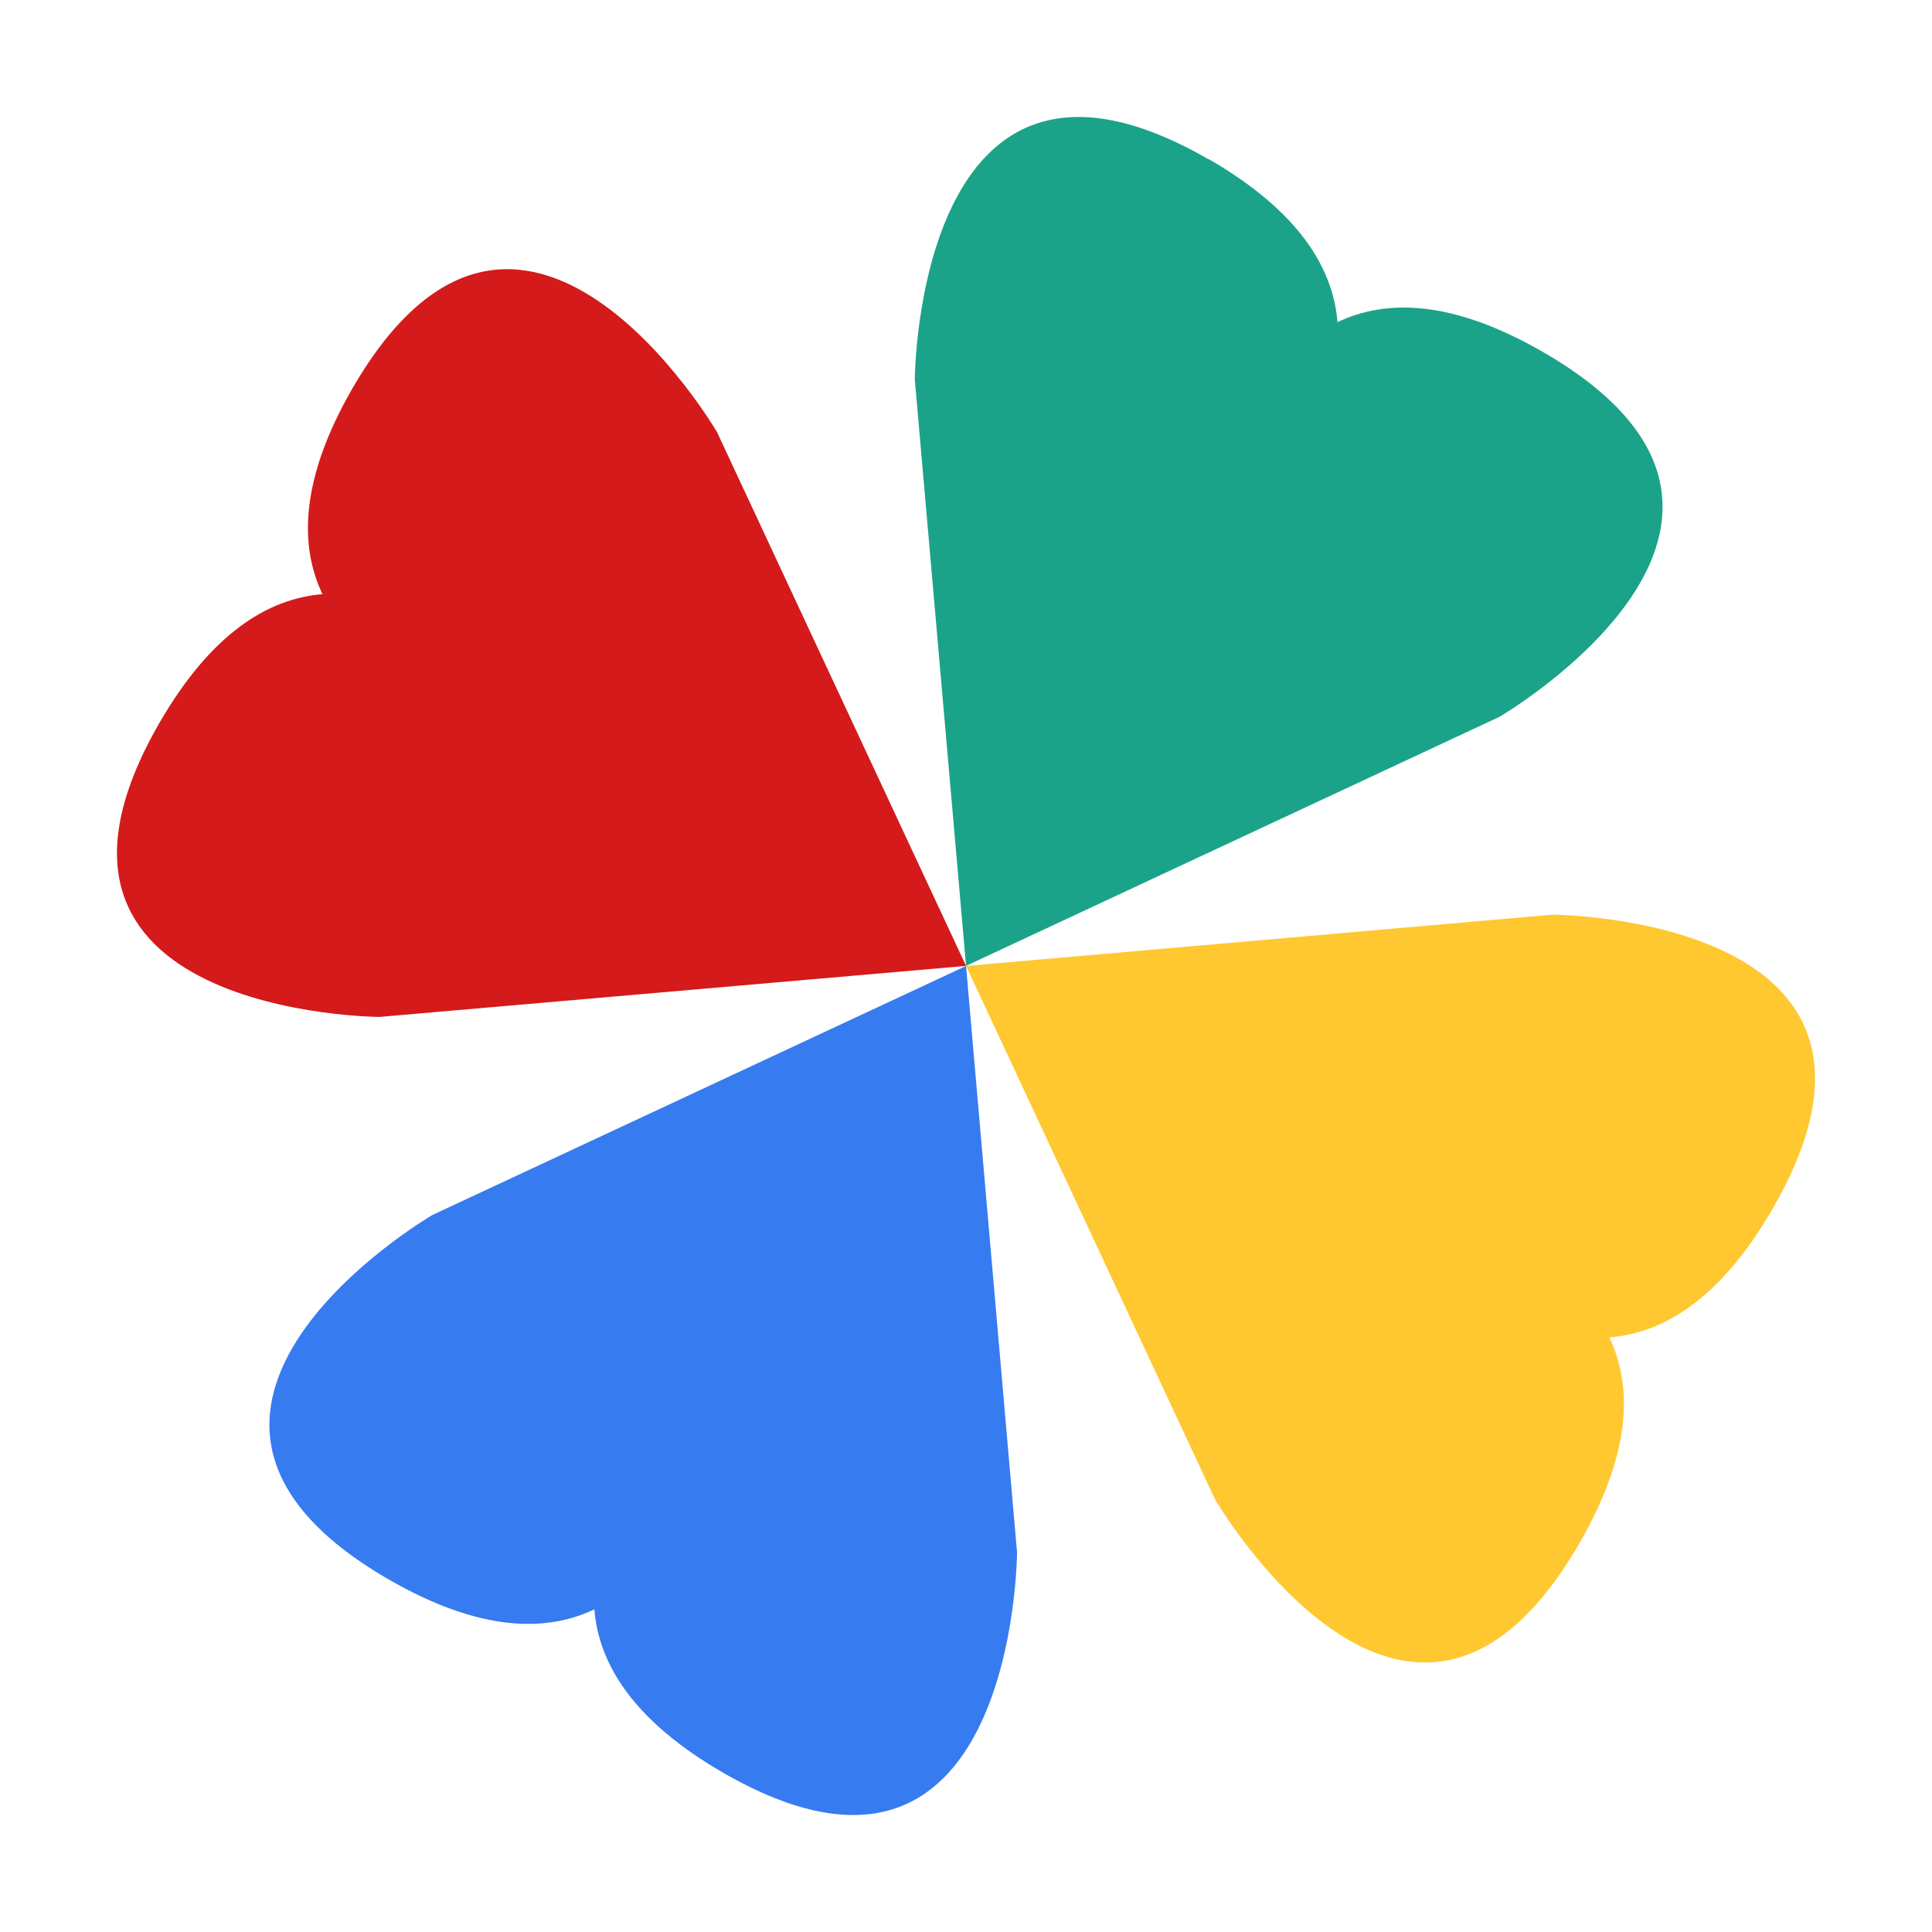
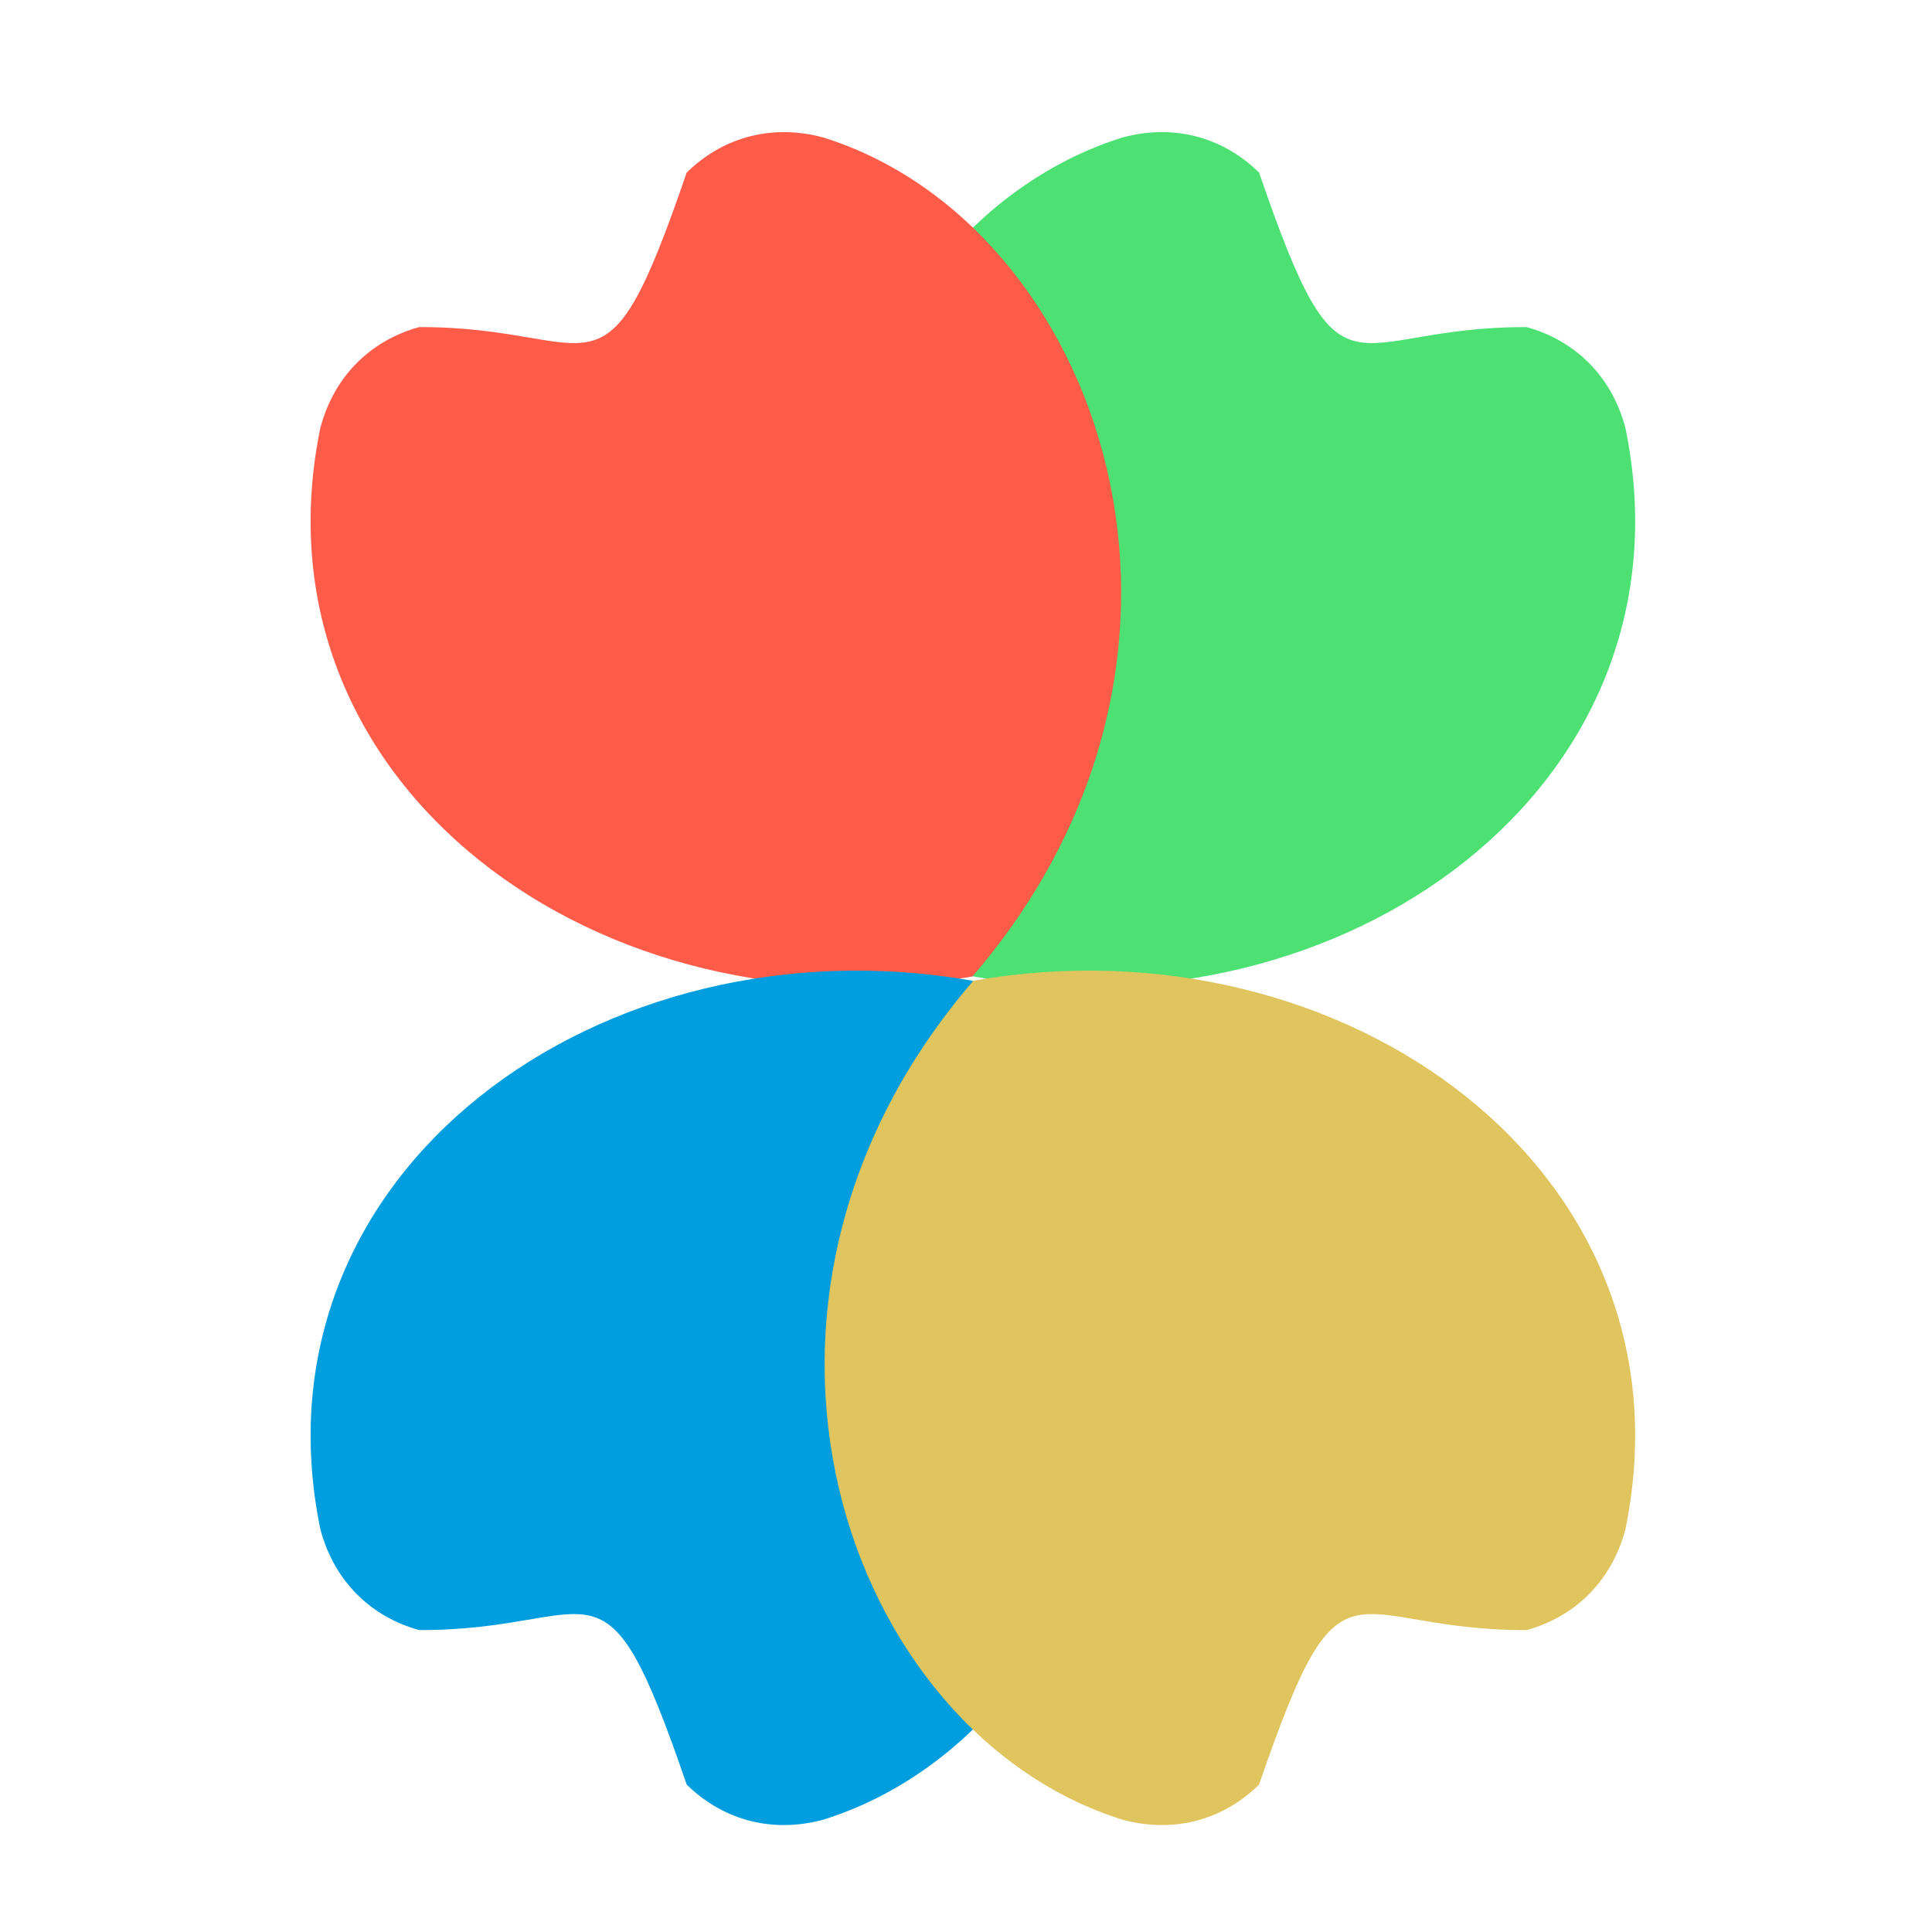
- <svg xmlns="http://www.w3.org/2000/svg" viewBox="0 0 512 512" id="svg2" version="1.1" width="512" height="512">
-   <defs id="defs4">
-     <linearGradient id="linearGradient3764" x1="1" x2="47" gradientUnits="userSpaceOnUse" gradientTransform="rotate(-90,24,24)">
-       <stop stop-color="#3d3d3d" stop-opacity="1" id="stop7" />
-       <stop offset="1" stop-color="#474747" stop-opacity="1" id="stop9" />
-     </linearGradient>
-     <clipPath id="clipPath-644065164">
-       <g transform="translate(0,-1004.362)" id="g12">
-         <path d="m -24,13 c 0,1.105 -0.672,2 -1.5,2 -0.828,0 -1.5,-0.895 -1.5,-2 0,-1.105 0.672,-2 1.5,-2 0.828,0 1.5,0.895 1.5,2 z" transform="matrix(15.33333,0,0,11.5,415,878.8622)" id="path14" style="fill:#1890d0" />
-       </g>
-     </clipPath>
-     <clipPath id="clipPath-654281350">
-       <g transform="translate(0,-1004.362)" id="g17">
-         <path d="m -24,13 c 0,1.105 -0.672,2 -1.5,2 -0.828,0 -1.5,-0.895 -1.5,-2 0,-1.105 0.672,-2 1.5,-2 0.828,0 1.5,0.895 1.5,2 z" transform="matrix(15.33333,0,0,11.5,415,878.8622)" id="path19" style="fill:#1890d0" />
-       </g>
-     </clipPath>
-   </defs>
-   <g id="g33" transform="matrix(3.795519,0,0,3.796103,-14.06395,342.7215)" />
-   <path style="fill:#1ba389;fill-opacity:1;fill-rule:nonzero;stroke:none;stroke-width:17.306" id="path59" d="M 320.372,42.267 C 242.898,-2.49 242.431,100.542 242.431,100.542 l 13.584,155.422 141.346,-65.994 c 0,0 89.034,-51.923 11.56,-96.68 C 384.989,79.496 367.424,79.167 354.446,85.38 353.303,71.119 344.305,56.044 320.372,42.181 m 0,0.069" />
-   <path style="fill:#ffc831;fill-opacity:1;fill-rule:nonzero;stroke:none;stroke-width:17.306" id="path61" d="m 256.015,255.981 65.983,141.368 c 0,0 51.915,89.047 96.596,11.561 13.792,-23.936 14.069,-41.503 7.908,-54.484 14.328,-1.142 29.401,-10.142 43.262,-34.079 44.681,-77.486 -58.335,-77.953 -58.335,-77.953 L 256.085,255.981 m -0.069,0" />
-   <path style="fill:#367bf0;fill-opacity:1;fill-rule:nonzero;stroke:none;stroke-width:17.306" id="path63" d="m 256.015,255.981 -141.415,65.994 c 0,0 -88.964,51.923 -11.56,96.611 23.933,13.794 41.566,14.071 54.476,7.91 1.142,14.331 10.141,29.405 34.073,43.269 77.474,44.688 77.941,-58.344 77.941,-58.344 L 256.015,256.05 m 0,-0.069" />
-   <path style="fill:#d41a1a;fill-opacity:1;fill-rule:nonzero;stroke:none;stroke-width:17.306" id="path65" d="M 256.015,255.981 190.032,114.544 c 0,0 -51.915,-88.978 -96.665,-11.561 -13.792,23.936 -14.069,41.573 -7.908,54.484 -14.259,1.142 -29.332,10.142 -43.193,34.079 -44.75,77.486 58.266,77.953 58.266,77.953 L 255.929,255.981 m 0.069,0" />
+ <svg xmlns="http://www.w3.org/2000/svg" width="512" height="512" id="svg2" version="1.1">
+   <defs id="defs4" />
+   <g id="layer1" transform="translate(0,-540.3622)">
+     <g id="g3772" transform="matrix(2.291437,0,0,2.291437,-204.5102,-991.8414)">
+       <path id="path2985" d="m 277.229,718.132 c 8.524,41.409 -32.563,70.971 -75.406,63.465 -32.306,-37.48 -14.845,-87.01 17.259,-97.036 3.166,-0.848 6.145,-0.785 8.817,-0.033 2.672,0.752 5.035,2.194 6.969,4.103 9.712,28.297 9.823,17.793 30.944,17.866 2.62,0.72 5.05,2.046 7.037,3.984 1.987,1.937 3.532,4.486 4.38,7.652 z" style="fill:#4ce172;fill-opacity:1;fill-rule:evenodd;stroke:none" />
+       <path style="fill:#ff5b49;fill-opacity:1;fill-rule:evenodd;stroke:none" d="m 126.304,718.132 c -8.524,41.409 32.563,70.971 75.406,63.465 32.306,-37.48 14.845,-87.01 -17.259,-97.036 -3.166,-0.848 -6.145,-0.785 -8.817,-0.033 -2.672,0.752 -5.035,2.194 -6.969,4.103 -9.712,28.297 -9.823,17.793 -30.944,17.866 -2.62,0.72 -5.05,2.046 -7.037,3.984 -1.987,1.937 -3.532,4.486 -4.38,7.652 z" id="path3764" />
+       <path id="path3766" d="m 126.304,845.55 c -8.524,-41.409 32.563,-70.971 75.406,-63.465 32.306,37.48 14.845,87.01 -17.259,97.036 -3.166,0.848 -6.145,0.785 -8.817,0.033 -2.672,-0.752 -5.035,-2.194 -6.969,-4.103 -9.712,-28.297 -9.823,-17.793 -30.944,-17.866 -2.62,-0.72 -5.05,-2.046 -7.037,-3.984 -1.987,-1.937 -3.532,-4.486 -4.38,-7.652 z" style="fill:#009ede;fill-opacity:1;fill-rule:evenodd;stroke:none" />
+       <path style="fill:#e0c45e;fill-opacity:1;fill-rule:evenodd;stroke:none" d="m 277.229,845.55 c 8.524,-41.409 -32.563,-70.971 -75.406,-63.465 -32.306,37.48 -14.845,87.01 17.259,97.036 3.166,0.848 6.145,0.785 8.817,0.033 2.672,-0.752 5.035,-2.194 6.969,-4.103 9.712,-28.297 9.823,-17.793 30.944,-17.866 2.62,-0.72 5.05,-2.046 7.037,-3.984 1.987,-1.937 3.532,-4.486 4.38,-7.652 z" id="path3768" />
+     </g>
+   </g>
</svg>
